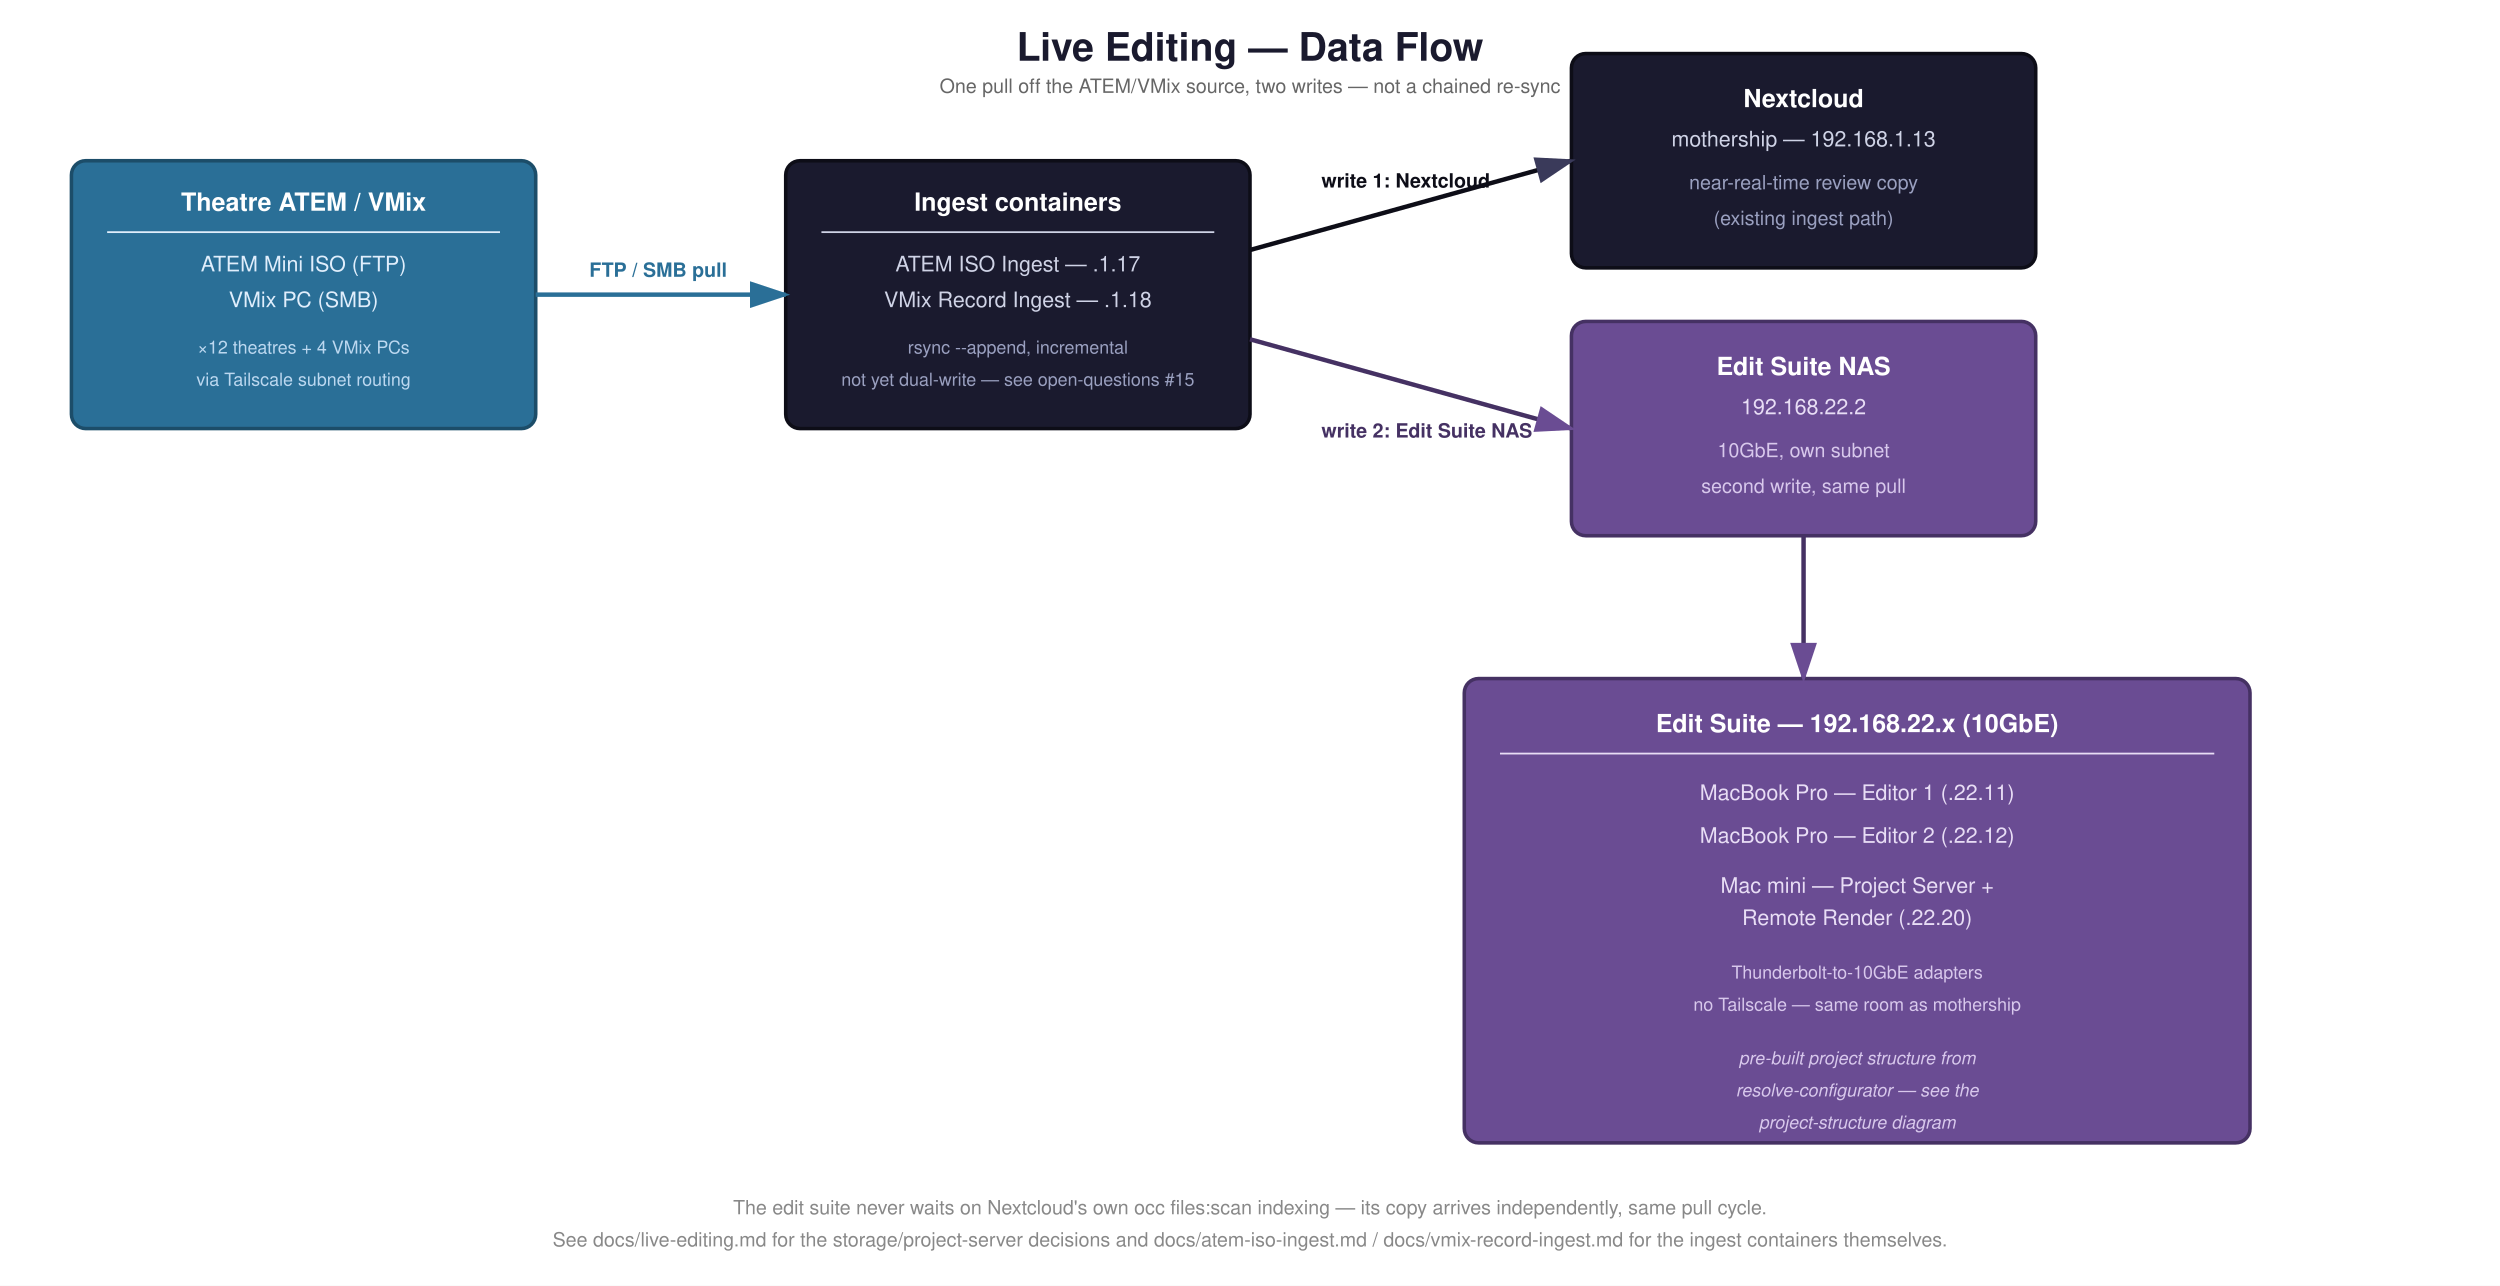
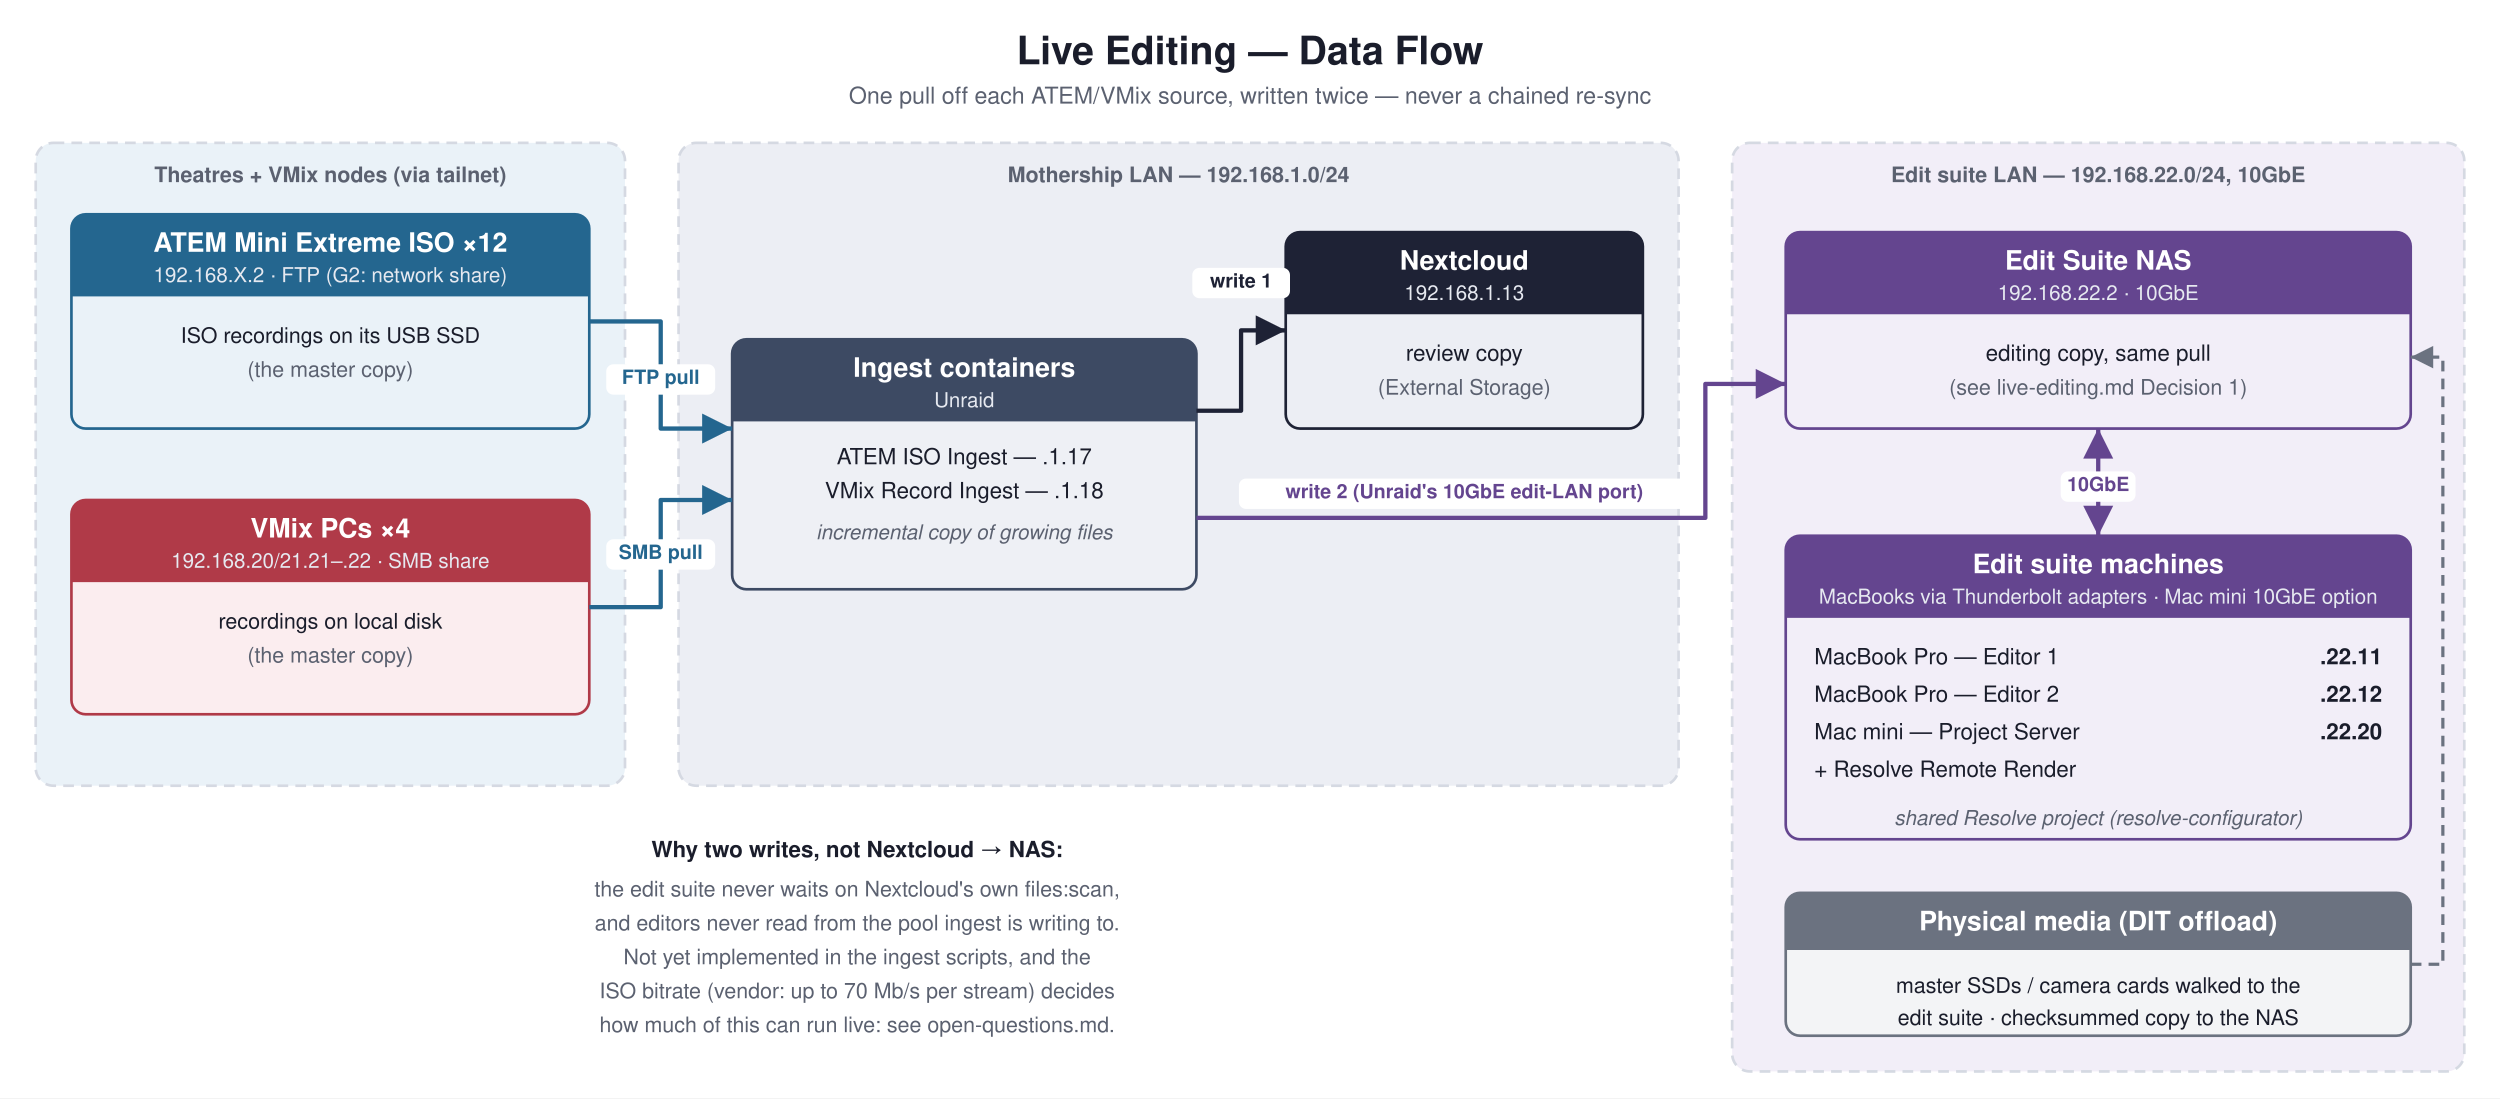
- <svg xmlns="http://www.w3.org/2000/svg" viewBox="0 0 1400 720" font-family="Helvetica, Arial, sans-serif">
-   <rect x="0" y="0" width="1400" height="720" fill="#ffffff" />
-   <text x="700" y="34" text-anchor="middle" font-size="22" font-weight="bold" fill="#1a1a2e">Live Editing — Data Flow</text>
-   <text x="700" y="52" text-anchor="middle" font-size="11" fill="#666">One pull off the ATEM/VMix source, two writes — not a chained re-sync</text>
+ <svg xmlns="http://www.w3.org/2000/svg" viewBox="0 0 1400 615" width="1400" height="615" font-family="Helvetica, Arial, sans-serif">
  <defs>
-     <marker id="arrowBlue" markerWidth="10" markerHeight="10" refX="8" refY="3" orient="auto" markerUnits="strokeWidth">
-       <path d="M0,0 L0,6 L9,3 z" fill="#2a6f97" />
+     <marker id="m1e2235" viewBox="0 0 10 10" refX="10" refY="5" markerWidth="7" markerHeight="7" orient="auto">
+       <path d="M0,0 L10,5 L0,10 z" fill="#1e2235" />
    </marker>
-     <marker id="arrowDark" markerWidth="10" markerHeight="10" refX="8" refY="3" orient="auto" markerUnits="strokeWidth">
-       <path d="M0,0 L0,6 L9,3 z" fill="#3a3a5a" />
+     <marker id="m24668f" viewBox="0 0 10 10" refX="10" refY="5" markerWidth="7" markerHeight="7" orient="auto">
+       <path d="M0,0 L10,5 L0,10 z" fill="#24668f" />
    </marker>
-     <marker id="arrowPurple" markerWidth="10" markerHeight="10" refX="8" refY="3" orient="auto" markerUnits="strokeWidth">
-       <path d="M0,0 L0,6 L9,3 z" fill="#6a4c93" />
+     <marker id="m64458f" viewBox="0 0 10 10" refX="10" refY="5" markerWidth="7" markerHeight="7" orient="auto">
+       <path d="M0,0 L10,5 L0,10 z" fill="#64458f" />
+     </marker>
+     <marker id="m64458fs" viewBox="0 0 10 10" refX="0" refY="5" markerWidth="7" markerHeight="7" orient="auto">
+       <path d="M10,0 L0,5 L10,10 z" fill="#64458f" />
+     </marker>
+     <marker id="m6b7280" viewBox="0 0 10 10" refX="10" refY="5" markerWidth="7" markerHeight="7" orient="auto">
+       <path d="M0,0 L10,5 L0,10 z" fill="#6b7280" />
    </marker>
  </defs>
-   <rect x="40" y="90" width="260" height="150" rx="8" fill="#2a6f97" stroke="#1c4d69" stroke-width="2" />
-   <text x="170" y="118" text-anchor="middle" font-size="14" font-weight="bold" fill="#fff">Theatre ATEM / VMix</text>
-   <line x1="60" y1="130" x2="280" y2="130" stroke="#e0eefc" />
-   <text x="170" y="152" text-anchor="middle" font-size="12" fill="#e0eefc">ATEM Mini ISO (FTP)</text>
-   <text x="170" y="172" text-anchor="middle" font-size="12" fill="#e0eefc">VMix PC (SMB)</text>
-   <text x="170" y="198" text-anchor="middle" font-size="10" fill="#bcd8f0">×12 theatres + 4 VMix PCs</text>
-   <text x="170" y="216" text-anchor="middle" font-size="10" fill="#bcd8f0">via Tailscale subnet routing</text>
-   <rect x="440" y="90" width="260" height="150" rx="8" fill="#1a1a2e" stroke="#0d0d17" stroke-width="2" />
-   <text x="570" y="118" text-anchor="middle" font-size="14" font-weight="bold" fill="#fff">Ingest containers</text>
-   <line x1="460" y1="130" x2="680" y2="130" stroke="#cfd3e6" />
-   <text x="570" y="152" text-anchor="middle" font-size="12" fill="#cfd3e6">ATEM ISO Ingest — .1.17</text>
-   <text x="570" y="172" text-anchor="middle" font-size="12" fill="#cfd3e6">VMix Record Ingest — .1.18</text>
-   <text x="570" y="198" text-anchor="middle" font-size="10" fill="#9aa0c0">rsync --append, incremental</text>
-   <text x="570" y="216" text-anchor="middle" font-size="10" fill="#9aa0c0">not yet dual-write — see open-questions #15</text>
-   <rect x="880" y="30" width="260" height="120" rx="8" fill="#1a1a2e" stroke="#0d0d17" stroke-width="2" />
-   <text x="1010" y="60" text-anchor="middle" font-size="14" font-weight="bold" fill="#fff">Nextcloud</text>
-   <text x="1010" y="82" text-anchor="middle" font-size="12" fill="#cfd3e6">mothership — 192.168.1.13</text>
-   <text x="1010" y="106" text-anchor="middle" font-size="11" fill="#9aa0c0">near-real-time review copy</text>
-   <text x="1010" y="126" text-anchor="middle" font-size="11" fill="#9aa0c0">(existing ingest path)</text>
-   <rect x="880" y="180" width="260" height="120" rx="8" fill="#6a4c93" stroke="#453163" stroke-width="2" />
-   <text x="1010" y="210" text-anchor="middle" font-size="14" font-weight="bold" fill="#fff">Edit Suite NAS</text>
-   <text x="1010" y="232" text-anchor="middle" font-size="12" fill="#e8ddf5">192.168.22.2</text>
-   <text x="1010" y="256" text-anchor="middle" font-size="11" fill="#d8c8ec">10GbE, own subnet</text>
-   <text x="1010" y="276" text-anchor="middle" font-size="11" fill="#d8c8ec">second write, same pull</text>
-   <rect x="820" y="380" width="440" height="260" rx="8" fill="#6a4c93" stroke="#453163" stroke-width="2" />
-   <text x="1040" y="410" text-anchor="middle" font-size="14" font-weight="bold" fill="#fff">Edit Suite — 192.168.22.x (10GbE)</text>
-   <line x1="840" y1="422" x2="1240" y2="422" stroke="#e8ddf5" />
-   <text x="1040" y="448" text-anchor="middle" font-size="12" fill="#e8ddf5">MacBook Pro — Editor 1 (.22.11)</text>
-   <text x="1040" y="472" text-anchor="middle" font-size="12" fill="#e8ddf5">MacBook Pro — Editor 2 (.22.12)</text>
-   <text x="1040" y="500" text-anchor="middle" font-size="12" fill="#e8ddf5">Mac mini — Project Server +</text>
-   <text x="1040" y="518" text-anchor="middle" font-size="12" fill="#e8ddf5">Remote Render (.22.20)</text>
-   <text x="1040" y="548" text-anchor="middle" font-size="10" fill="#d8c8ec">Thunderbolt-to-10GbE adapters</text>
-   <text x="1040" y="566" text-anchor="middle" font-size="10" fill="#d8c8ec">no Tailscale — same room as mothership</text>
-   <text x="1040" y="596" text-anchor="middle" font-size="10" fill="#d8c8ec" font-style="italic">pre-built project structure from</text>
-   <text x="1040" y="614" text-anchor="middle" font-size="10" fill="#d8c8ec" font-style="italic">resolve-configurator — see the</text>
-   <text x="1040" y="632" text-anchor="middle" font-size="10" fill="#d8c8ec" font-style="italic">project-structure diagram</text>
-   <path d="M300,165 L440,165" fill="none" stroke="#2a6f97" stroke-width="2.5" marker-end="url(#arrowBlue)" />
-   <text x="330" y="155" font-size="11" fill="#2a6f97" font-weight="bold">FTP / SMB pull</text>
-   <path d="M700,140 L880,90" fill="none" stroke="#0d0d17" stroke-width="2.5" marker-end="url(#arrowDark)" />
-   <text x="740" y="105" font-size="11" fill="#0d0d17" font-weight="bold">write 1: Nextcloud</text>
-   <path d="M700,190 L880,240" fill="none" stroke="#453163" stroke-width="2.5" marker-end="url(#arrowPurple)" />
-   <text x="740" y="245" font-size="11" fill="#453163" font-weight="bold">write 2: Edit Suite NAS</text>
-   <path d="M1010,300 L1010,380" fill="none" stroke="#453163" stroke-width="2.5" marker-end="url(#arrowPurple)" />
-   <text x="700" y="680" text-anchor="middle" font-size="11" fill="#888">The edit suite never waits on Nextcloud's own occ files:scan indexing — its copy arrives independently, same pull cycle.</text>
-   <text x="700" y="698" text-anchor="middle" font-size="11" fill="#888">See docs/live-editing.md for the storage/project-server decisions and docs/atem-iso-ingest.md / docs/vmix-record-ingest.md for the ingest containers themselves.</text>
+   <rect width="1400" height="615" fill="#ffffff" />
+   <text x="700.0" y="36" text-anchor="middle" font-size="22" font-weight="bold" fill="#1a1d2b">Live Editing — Data Flow</text>
+   <text x="700.0" y="58" text-anchor="middle" font-size="13" fill="#5b6170">One pull off each ATEM/VMix source, written twice — never a chained re-sync</text>
+   <rect x="20.0" y="80.0" width="330.0" height="360.0" rx="10" fill="#eaf2f8" stroke="#d5d9e2" stroke-width="1.5" stroke-dasharray="6 4" />
+   <text x="185.0" y="102.0" font-size="12" fill="#5b6170" text-anchor="middle" font-weight="bold">Theatres + VMix nodes (via tailnet)</text>
+   <rect x="380.0" y="80.0" width="560.0" height="360.0" rx="10" fill="#eceef4" stroke="#d5d9e2" stroke-width="1.5" stroke-dasharray="6 4" />
+   <text x="660.0" y="102.0" font-size="12" fill="#5b6170" text-anchor="middle" font-weight="bold">Mothership LAN — 192.168.1.0/24</text>
+   <rect x="970.0" y="80.0" width="410.0" height="520.0" rx="10" fill="#f2eef8" stroke="#d5d9e2" stroke-width="1.5" stroke-dasharray="6 4" />
+   <text x="1175.0" y="102.0" font-size="12" fill="#5b6170" text-anchor="middle" font-weight="bold">Edit suite LAN — 192.168.22.0/24, 10GbE</text>
+   <g>
+     <rect x="40" y="120" width="290" height="120" rx="8" fill="#eaf2f8" stroke="#24668f" stroke-width="1.5" />
+     <path d="M40,166 V128 a8,8 0 0 1 8,-8 H322 a8,8 0 0 1 8,8 V166 Z" fill="#24668f" />
+   </g>
+   <text x="185.0" y="141.0" font-size="15" fill="#ffffff" text-anchor="middle" font-weight="bold">ATEM Mini Extreme ISO ×12</text>
+   <text x="185.0" y="158.0" font-size="11.5" fill="#e6e9f0" text-anchor="middle">192.168.X.2 · FTP (G2: network share)</text>
+   <text x="185.0" y="192.0" font-size="12" fill="#1a1d2b" text-anchor="middle">ISO recordings on its USB SSD</text>
+   <text x="185.0" y="211.0" font-size="12" fill="#5b6170" text-anchor="middle">(the master copy)</text>
+   <g>
+     <rect x="40" y="280" width="290" height="120" rx="8" fill="#fbedef" stroke="#b03a48" stroke-width="1.5" />
+     <path d="M40,326 V288 a8,8 0 0 1 8,-8 H322 a8,8 0 0 1 8,8 V326 Z" fill="#b03a48" />
+   </g>
+   <text x="185.0" y="301.0" font-size="15" fill="#ffffff" text-anchor="middle" font-weight="bold">VMix PCs ×4</text>
+   <text x="185.0" y="318.0" font-size="11.5" fill="#e6e9f0" text-anchor="middle">192.168.20/21.21–.22 · SMB share</text>
+   <text x="185.0" y="352.0" font-size="12" fill="#1a1d2b" text-anchor="middle">recordings on local disk</text>
+   <text x="185.0" y="371.0" font-size="12" fill="#5b6170" text-anchor="middle">(the master copy)</text>
+   <g>
+     <rect x="410" y="190" width="260" height="140" rx="8" fill="#eef0f5" stroke="#3d4a63" stroke-width="1.5" />
+     <path d="M410,236 V198 a8,8 0 0 1 8,-8 H662 a8,8 0 0 1 8,8 V236 Z" fill="#3d4a63" />
+   </g>
+   <text x="540.0" y="211.0" font-size="15" fill="#ffffff" text-anchor="middle" font-weight="bold">Ingest containers</text>
+   <text x="540.0" y="228.0" font-size="11.5" fill="#e6e9f0" text-anchor="middle">Unraid</text>
+   <text x="540.0" y="260.0" font-size="12.5" fill="#1a1d2b" text-anchor="middle">ATEM ISO Ingest — .1.17</text>
+   <text x="540.0" y="279.0" font-size="12.5" fill="#1a1d2b" text-anchor="middle">VMix Record Ingest — .1.18</text>
+   <text x="540.0" y="302.0" font-size="11.5" fill="#5b6170" text-anchor="middle" font-style="italic">incremental copy of growing files</text>
+   <g>
+     <rect x="720" y="130" width="200" height="110" rx="8" fill="#eceef4" stroke="#1e2235" stroke-width="1.5" />
+     <path d="M720,176 V138 a8,8 0 0 1 8,-8 H912 a8,8 0 0 1 8,8 V176 Z" fill="#1e2235" />
+   </g>
+   <text x="820.0" y="151.0" font-size="15" fill="#ffffff" text-anchor="middle" font-weight="bold">Nextcloud</text>
+   <text x="820.0" y="168.0" font-size="11.5" fill="#e6e9f0" text-anchor="middle">192.168.1.13</text>
+   <text x="820.0" y="202.0" font-size="12.5" fill="#1a1d2b" text-anchor="middle">review copy</text>
+   <text x="820.0" y="221.0" font-size="12" fill="#5b6170" text-anchor="middle">(External Storage)</text>
+   <g>
+     <rect x="1000" y="130" width="350" height="110" rx="8" fill="#f2eef8" stroke="#64458f" stroke-width="1.5" />
+     <path d="M1000,176 V138 a8,8 0 0 1 8,-8 H1342 a8,8 0 0 1 8,8 V176 Z" fill="#64458f" />
+   </g>
+   <text x="1175.0" y="151.0" font-size="15" fill="#ffffff" text-anchor="middle" font-weight="bold">Edit Suite NAS</text>
+   <text x="1175.0" y="168.0" font-size="11.5" fill="#e6e9f0" text-anchor="middle">192.168.22.2 · 10GbE</text>
+   <text x="1175.0" y="202.0" font-size="12.5" fill="#1a1d2b" text-anchor="middle">editing copy, same pull</text>
+   <text x="1175.0" y="221.0" font-size="12" fill="#5b6170" text-anchor="middle">(see live-editing.md Decision 1)</text>
+   <g>
+     <rect x="1000" y="300" width="350" height="170" rx="8" fill="#f2eef8" stroke="#64458f" stroke-width="1.5" />
+     <path d="M1000,346 V308 a8,8 0 0 1 8,-8 H1342 a8,8 0 0 1 8,8 V346 Z" fill="#64458f" />
+   </g>
+   <text x="1175.0" y="321.0" font-size="15" fill="#ffffff" text-anchor="middle" font-weight="bold">Edit suite machines</text>
+   <text x="1175.0" y="338.0" font-size="11.5" fill="#e6e9f0" text-anchor="middle">MacBooks via Thunderbolt adapters · Mac mini 10GbE option</text>
+   <text x="1016.0" y="372.0" font-size="12.5" fill="#1a1d2b">MacBook Pro — Editor 1</text>
+   <text x="1334.0" y="372.0" font-size="12.5" fill="#1a1d2b" text-anchor="end" font-weight="bold">.22.11</text>
+   <text x="1016.0" y="393.0" font-size="12.5" fill="#1a1d2b">MacBook Pro — Editor 2</text>
+   <text x="1334.0" y="393.0" font-size="12.5" fill="#1a1d2b" text-anchor="end" font-weight="bold">.22.12</text>
+   <text x="1016.0" y="414.0" font-size="12.5" fill="#1a1d2b">Mac mini — Project Server</text>
+   <text x="1334.0" y="414.0" font-size="12.5" fill="#1a1d2b" text-anchor="end" font-weight="bold">.22.20</text>
+   <text x="1016.0" y="435.0" font-size="12.5" fill="#1a1d2b">   + Resolve Remote Render</text>
+   <text x="1334.0" y="435.0" font-size="12.5" fill="#1a1d2b" text-anchor="end" font-weight="bold" />
+   <text x="1175.0" y="462.0" font-size="11.5" fill="#5b6170" text-anchor="middle" font-style="italic">shared Resolve project (resolve-configurator)</text>
+   <path d="M330.0,180.0 L370.0,180.0 L370.0,240.0 L410.0,240.0" fill="none" stroke="#24668f" stroke-width="2.4" stroke-linejoin="round" marker-end="url(#m24668f)" />
+   <path d="M330.0,340.0 L370.0,340.0 L370.0,280.0 L410.0,280.0" fill="none" stroke="#24668f" stroke-width="2.4" stroke-linejoin="round" marker-end="url(#m24668f)" />
+   <rect x="339.5" y="204.0" width="61.0" height="17.0" rx="4" fill="#ffffff" />
+   <text x="370.0" y="215.0" font-size="11" fill="#24668f" text-anchor="middle" font-weight="bold">FTP pull</text>
+   <rect x="339.5" y="302.0" width="61.0" height="17.0" rx="4" fill="#ffffff" />
+   <text x="370.0" y="313.0" font-size="11" fill="#24668f" text-anchor="middle" font-weight="bold">SMB pull</text>
+   <path d="M670.0,230.0 L695.0,230.0 L695.0,185.0 L720.0,185.0" fill="none" stroke="#1e2235" stroke-width="2.4" stroke-linejoin="round" marker-end="url(#m1e2235)" />
+   <rect x="667.7" y="150.0" width="54.7" height="17.0" rx="4" fill="#ffffff" />
+   <text x="695.0" y="161.0" font-size="11" fill="#1e2235" text-anchor="middle" font-weight="bold">write 1</text>
+   <path d="M670.0,290.0 L955.0,290.0 L955.0,215.0 L1000.0,215.0" fill="none" stroke="#64458f" stroke-width="2.4" stroke-linejoin="round" marker-end="url(#m64458f)" />
+   <rect x="693.8" y="268.0" width="252.4" height="17.0" rx="4" fill="#ffffff" />
+   <text x="820.0" y="279.0" font-size="11" fill="#64458f" text-anchor="middle" font-weight="bold">write 2 (Unraid's 10GbE edit-LAN port)</text>
+   <path d="M1175.0,240.0 L1175.0,300.0" fill="none" stroke="#64458f" stroke-width="2.4" stroke-linejoin="round" marker-end="url(#m64458f)" marker-start="url(#m64458fs)" />
+   <rect x="1154.0" y="264.0" width="41.9" height="17.0" rx="4" fill="#ffffff" />
+   <text x="1175.0" y="275.0" font-size="11" fill="#64458f" text-anchor="middle" font-weight="bold">10GbE</text>
+   <g>
+     <rect x="1000" y="500" width="350" height="80" rx="8" fill="#f3f4f6" stroke="#6b7280" stroke-width="1.5" />
+     <path d="M1000,532 V508 a8,8 0 0 1 8,-8 H1342 a8,8 0 0 1 8,8 V532 Z" fill="#6b7280" />
+   </g>
+   <text x="1175.0" y="521.0" font-size="15" fill="#ffffff" text-anchor="middle" font-weight="bold">Physical media (DIT offload)</text>
+   <text x="1175.0" y="556.0" font-size="12" fill="#1a1d2b" text-anchor="middle">master SSDs / camera cards walked to the</text>
+   <text x="1175.0" y="574.0" font-size="12" fill="#1a1d2b" text-anchor="middle">edit suite · checksummed copy to the NAS</text>
+   <path d="M1350.0,540.0 L1368.0,540.0 L1368.0,200.0 L1350.0,200.0" fill="none" stroke="#6b7280" stroke-width="1.8" stroke-linejoin="round" stroke-dasharray="6 4" marker-end="url(#m6b7280)" />
+   <text x="480.0" y="480.0" font-size="12.5" fill="#1a1d2b" text-anchor="middle" font-weight="bold">Why two writes, not Nextcloud → NAS:</text>
+   <text x="480.0" y="502.0" font-size="12" fill="#5b6170" text-anchor="middle">the edit suite never waits on Nextcloud's own files:scan,</text>
+   <text x="480.0" y="521.0" font-size="12" fill="#5b6170" text-anchor="middle">and editors never read from the pool ingest is writing to.</text>
+   <text x="480.0" y="540.0" font-size="12" fill="#5b6170" text-anchor="middle">Not yet implemented in the ingest scripts, and the</text>
+   <text x="480.0" y="559.0" font-size="12" fill="#5b6170" text-anchor="middle">ISO bitrate (vendor: up to 70 Mb/s per stream) decides</text>
+   <text x="480.0" y="578.0" font-size="12" fill="#5b6170" text-anchor="middle">how much of this can run live: see open-questions.md.</text>
</svg>
